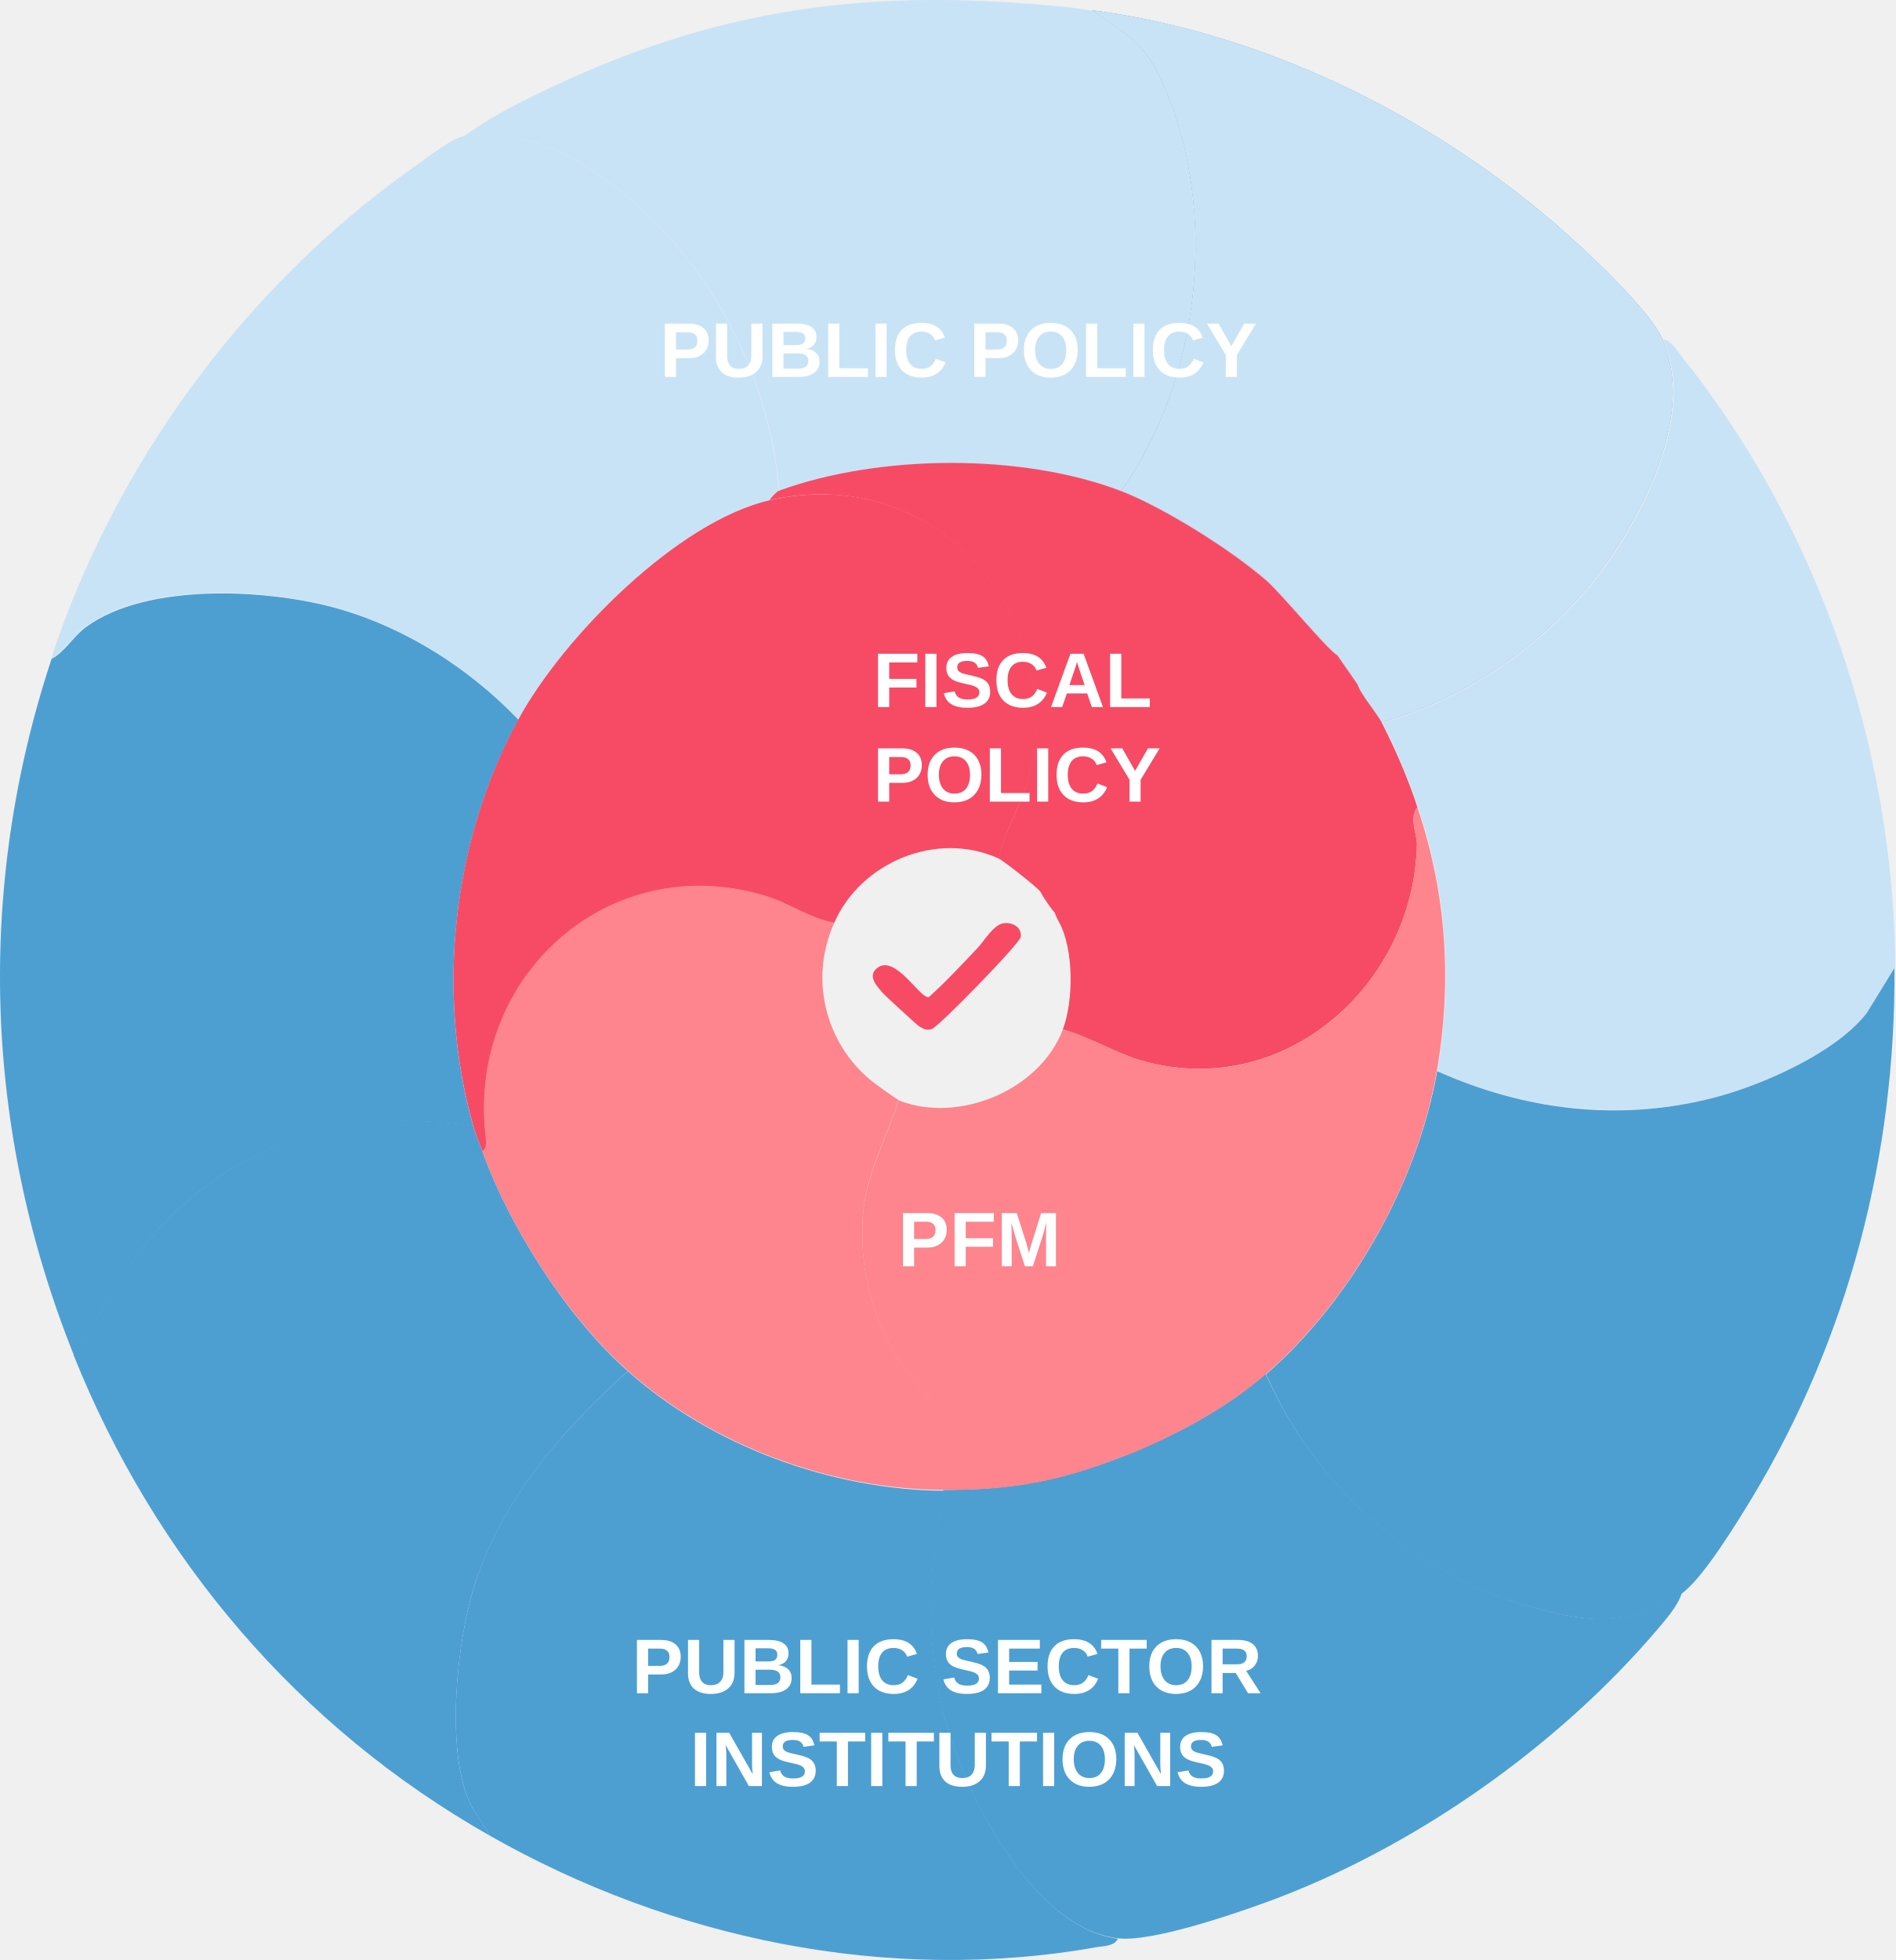
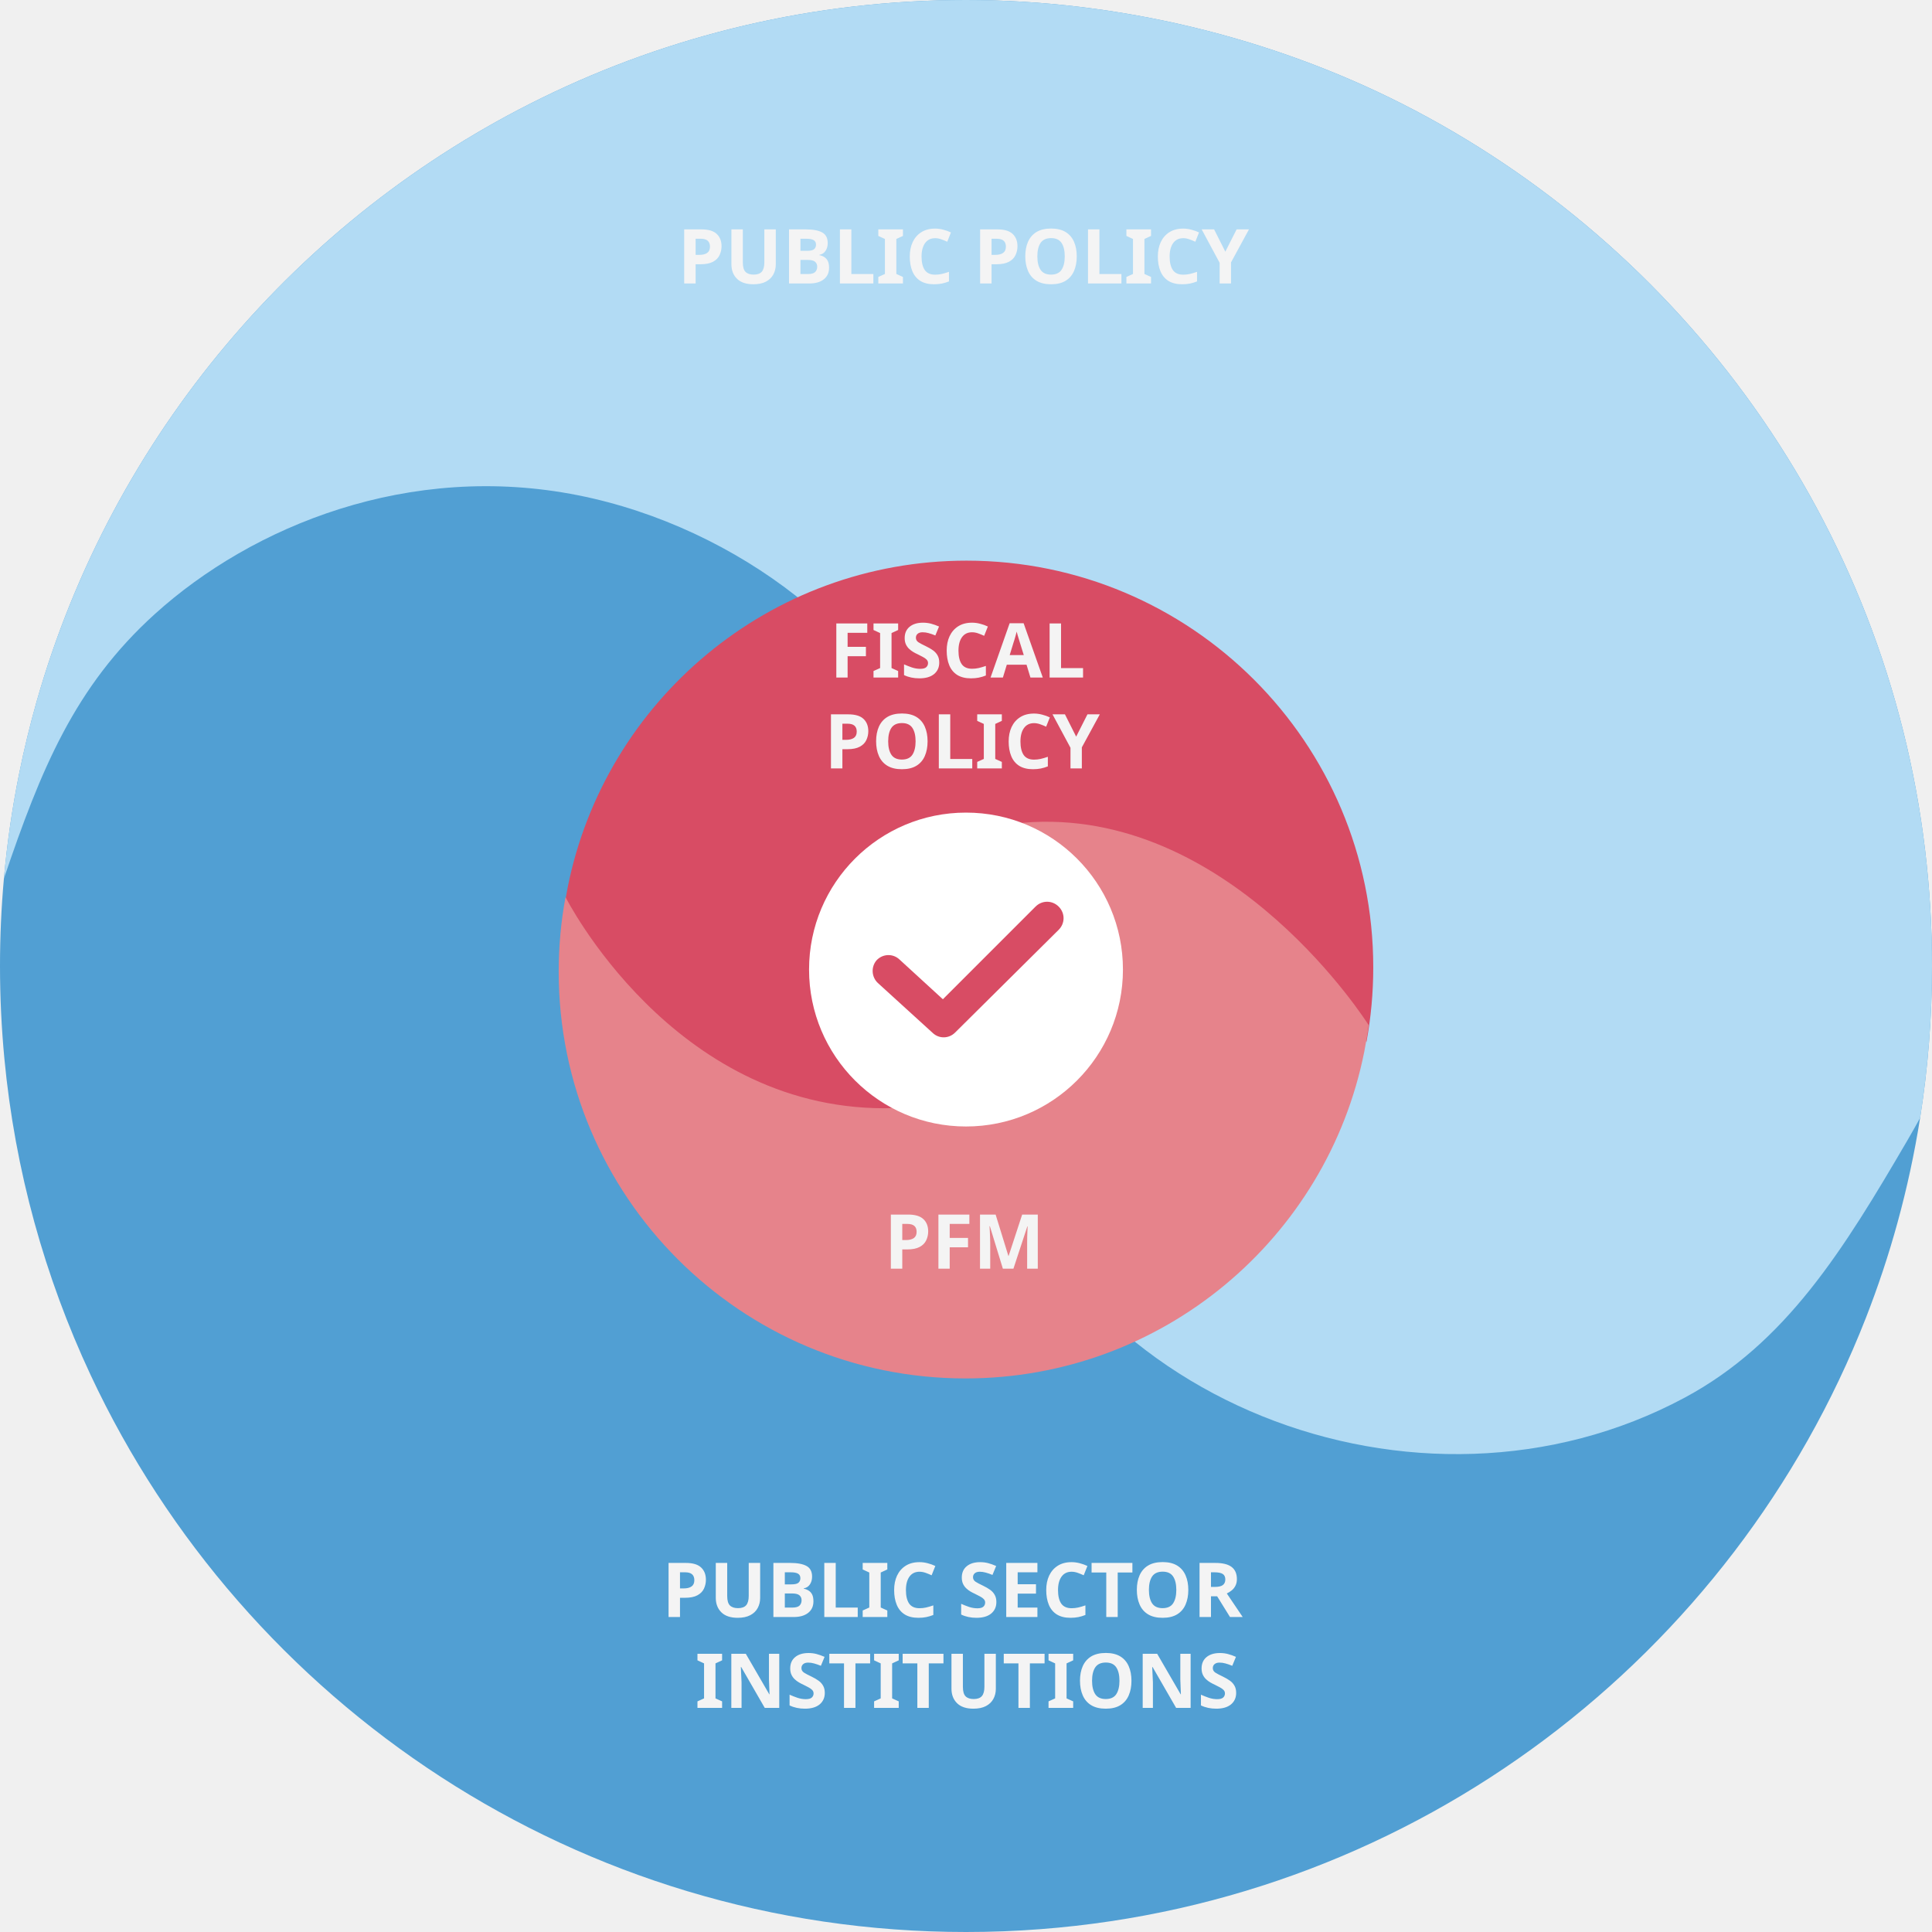
- <svg xmlns="http://www.w3.org/2000/svg" id="Layer_2" data-name="Layer 2" viewBox="0 0 441 455.93">
+ <svg xmlns="http://www.w3.org/2000/svg" id="OBJECTS" version="1.1" viewBox="0 0 425.2 425.2">
  <defs>
    <style>
-       .cls-1, .cls-2, .cls-3 {
-         isolation: isolate;
+       .st0 {
+         fill: #d84c64;
      }

-       .cls-4 {
-         fill: #c9e3f6;
+       .st1 {
+         fill: #519fd3;
      }

-       .cls-2 {
-         font-size: 18px;
+       .st2 {
+         fill: #fff;
      }

-       .cls-2, .cls-3 {
-         fill: #fff;
-         font-family: Arial-BoldMT, Arial;
-         font-weight: bold;
+       .st3 {
+         fill: #b2dbf4;
      }

-       .cls-5 {
-         fill: #fe848d;
+       .st4 {
+         fill: #e6838b;
      }

-       .cls-6 {
-         fill: #f74b65;
-       }
- 
-       .cls-7 {
-         fill: #4d9fd2;
-       }
- 
-       .cls-8 {
-         letter-spacing: -.02em;
-       }
- 
-       .cls-3 {
-         font-size: 18px;
-         font-weight: bold;
+       .st5 {
+         fill: #f4f4f4;
+         font-family: Montserrat-Bold, Montserrat;
+         font-size: 16.67px;
+         font-weight: 700;
      }
    </style>
  </defs>
-   <g id="Layer_1-2" data-name="Layer 1">
-     <g id="group0">
-       <path class="cls-6" d="M227.5,220.47c1.5-1.6,3.7-5.4,6-5.7,2.1-.3,4.3.9,4,3.2-.2,1.5-19.2,21-20.7,21.4-1.3.4-1.8,0-2.9-.6-.6-.4-7.8-7-8.6-7.9-1.4-1.6-3.5-3.9-1.2-5.7,4.2-3.3,9.9,7.1,12,6.8,4-3.6,7.7-7.6,11.4-11.5h0Z" />
+   <path class="st1" d="M212.6,425.2c-85.24,0-158.77-50.17-192.66-122.59-10.06-21.51-16.64-44.97-18.98-69.67C.33,226.24,0,219.46,0,212.6,0,206.11.29,199.69.86,193.36c.7-7.81,1.82-15.49,3.34-23.03,1.09-5.41,2.39-10.75,3.88-16.01C24.69,95.94,65.62,47.81,119.21,21.56c.02-.01.04-.02.06-.03C147.44,7.74,179.12,0,212.6,0s67.13,8.23,95.95,22.83c62.01,31.42,106.55,92.35,115.14,164.31.99,8.35,1.51,16.84,1.51,25.45,0,11.38-.89,22.55-2.62,33.45-1.23,7.8-2.89,15.46-4.95,22.96-1.97,7.2-4.32,14.24-7.01,21.12-29.08,74.21-98.66,128.1-181.56,134.45-5.43.42-10.92.63-16.46.63Z" />
+   <path class="st3" d="M215.66,243.41c-.09-.33-.17-.66-.26-.99-3.04-12.04-2.14-17.72-5.04-37.86-.38-2.65-3.5-24.05-6.69-34.61-8.73-28.87-41.38-53.96-76.4-60.94-37.23-7.42-71.73,6.73-93.17,26.11-17.7,16-25.13,34.31-33.24,58.23.7-7.81,1.82-15.49,3.34-23.03,1.09-5.41,2.39-10.75,3.88-16.01C24.69,95.94,65.62,47.81,119.21,21.56c.02-.01.04-.02.06-.03C147.44,7.74,179.12,0,212.6,0s67.13,8.23,95.95,22.83c62.01,31.42,106.55,92.35,115.14,164.31.99,8.35,1.51,16.84,1.51,25.45,0,11.38-.89,22.55-2.62,33.45-.89,1.62-1.8,3.22-2.72,4.81-14.09,24.13-26.76,44.77-49.11,56.76-58.41,31.35-137.72.93-155.09-64.21Z" />
+   <g>
+     <g>
+       <path class="st0" d="M300.73,229.32c.99-5.32,1.5-10.81,1.5-16.42,0-49.44-40.08-89.51-89.51-89.51-43.41,0-79.6,30.9-87.78,71.9-.38,1.93-.71,3.88-.97,5.85,0,0,29.38,46.83,73.9,44.7,44.52-2.13-2-62.99,32.65-62.99,46.8,0,70.21,46.48,70.21,46.48Z" />
+       <path class="st4" d="M124.46,197.44c-.99,5.32-1.5,10.81-1.5,16.42,0,49.44,40.08,89.51,89.51,89.51,43.41,0,79.6-30.9,87.78-71.9.38-1.93.71-3.88.97-5.85,0,0-29.38-46.83-73.9-44.7-44.52,2.13,2,62.99-32.65,62.99-46.8,0-70.21-46.48-70.21-46.48Z" />
    </g>
-     <g id="bottleneck_1">
-       <path class="cls-4" d="M254.1,2.47c8,5.9,12,7.1,16.4,17,13.1,29.3,8.8,68.7-9.6,94.8-23.1-8.8-56.3-8.5-79.5,0-2.5-27.3-16.2-53.7-37.9-70.5-10.9-8.5-21.7-13.7-35.6-12,5.2-3.9,11.5-7.2,17.3-10C167.1,1.37,203.1-3.03,249.3,1.77" />
-       <path class="cls-7" d="M311.4,152.47c-2.4-1.4-12.7-14-16.4-17.3-8.2-7.2-24.3-17.2-34.1-21,18.5-26.1,22.8-65.5,9.6-94.8-4.4-9.9-8.4-11.1-16.4-17,39.4,5.2,78,24,108,49.9,6.2,5.3,21.8,19.8,24.7,26.6,6.1,14.2-.4,30.7-7.4,43.2-12.4,22.3-33.5,38.7-57.9,46-1.2-2.4-5-6.6-5.7-9" />
-       <path class="cls-4" d="M311.4,152.47c-2.4-1.4-12.7-14-16.4-17.3-8.2-7.2-24.3-17.2-34.1-21,18.5-26.1,22.8-65.5,9.6-94.8-4.4-9.9-8.4-11.1-16.4-17,39.4,5.2,78,24,108,49.9,6.2,5.3,21.8,19.8,24.7,26.6,6.1,14.2-.4,30.7-7.4,43.2-12.4,22.3-33.5,38.7-57.9,46-1.2-2.4-5-6.6-5.7-9" />
-       <path class="cls-4" d="M440.8,225.17l-6.4,10.4c-7.2,9.5-25.5,17.4-36.9,20.1-21.5,5.1-43.1,2.4-63.1-6.5,3.6-21.1,2.3-41.2-4.5-61.5-2.2-6.5-5.1-13.4-8.2-19.5,24.3-7.3,45.5-23.7,57.9-46,7-12.6,13.5-29.1,7.4-43.2,1.9.2,3.3,2.7,4.5,4.2,31.8,39.8,49.2,91.1,49.5,142.1h0l-.2-.1Z" />
-       <path class="cls-7" d="M440.8,225.17c.3,43.5-10.7,86-33.1,123.2-3.4,5.6-11.6,19-16.4,22.3-12.5,8.6-23.6,6.5-37.3,2.5-26.4-7.8-48.5-28.4-59.4-53.5,19.9-17.3,35.2-44.5,39.8-70.5,20.1,9,41.6,11.7,63.1,6.5,11.4-2.7,29.7-10.6,36.9-20.1l6.4-10.4h0Z" />
-       <path class="cls-7" d="M391.3,370.67c-1,3-3.6,5.9-5.6,8.3-23.4,27.5-57,51.1-91,63.5-8,2.9-26.9,9.4-34.7,8.4-20.6-2.5-36.9-36-40.9-54-3.9-17.2-3-33.1.4-50.3,16.5,0,27.6-2.2,42.8-8.2,11.2-4.5,23.1-10.8,32.2-18.8,11,25,33,45.6,59.4,53.5,13.7,4.1,24.9,6.1,37.3-2.5l.1.1Z" />
-       <path class="cls-7" d="M219.6,346.67c-3.4,17.1-4.3,33.1-.4,50.3,4,18,20.3,51.4,40.9,54-.8,1.8-3.4,1.7-5.1,2-48.5,8.6-98.9-2-141.1-26-1.5-3-3.5-5-4.9-8.3-5.2-12.5-2.7-36.8,1.3-49.6,6.2-19.9,20.5-36.5,35.8-50.1,19.5,17.4,47.4,27.6,73.5,27.8v-.1Z" />
-       <path class="cls-7" d="M110.1,261.97c.5,1.9,1.6,4.1,2.2,6,6.4,17.7,19.7,38.5,33.8,51-15.3,13.6-29.5,30.2-35.8,50.1-4,12.9-6.5,37.2-1.3,49.6,1.4,3.3,3.4,5.2,4.9,8.3-44.4-25.2-77.8-64.4-96.8-111.8,4.6-5.5,7.3-12.4,11.2-18.4,9.6-14.4,23.6-26.1,40.1-31.9,13.8-4.8,27.2-5,41.6-3l.1.1Z" />
-       <path class="cls-7" d="M120.6,167.47c-15.4,28.3-19.2,63.5-10.5,94.5-14.4-2-27.8-1.8-41.6,3-16.5,5.7-30.6,17.4-40.1,31.9-4,6-6.6,12.9-11.2,18.4-20.9-52.1-22.9-108.5-5.2-162,3.2-1.7,4.9-5.1,8-7.4,14.3-10.5,43-8.9,59.3-4.1,15.7,4.6,30.2,14,41.4,25.7h-.1Z" />
-       <path class="cls-4" d="M107.8,31.67c13.9-1.7,24.7,3.6,35.6,12,21.7,16.8,35.4,43.2,37.9,70.5-.6.2-1.8,1.6-2.2,2.2-21.5,4.9-48.2,32-58.5,51-11.2-11.7-25.8-21.1-41.4-25.7-16.3-4.8-45.1-6.4-59.3,4.1-3.1,2.3-4.8,5.7-8,7.4,14.9-45.3,45-86.3,83.8-113.9,2.6-1.8,9.7-7.3,12.2-7.6h-.1Z" />
-       <g class="cls-1">
-         <text class="cls-2" transform="translate(147 393.87)">
-           <tspan x="0" y="0">PUBLIC SECTOR</tspan>
-         </text>
-         <text class="cls-2" transform="translate(160.5 415.47)">
-           <tspan x="0" y="0">INSTITUTIONS</tspan>
-         </text>
-       </g>
-       <g class="cls-1">
-         <text class="cls-2" transform="translate(153.5 87.67)">
-           <tspan x="0" y="0">PUBLIC POLICY</tspan>
-         </text>
-       </g>
-     </g>
-     <g id="role_A">
-       <path class="cls-6" d="M232.3,199.67c-14.4-6.5-32,.9-38.2,15-5.7-1-10.5-4.6-15.9-6.2-36.3-11-69.1,18.5-65.2,55.4.1,1.2.6,3.2-.7,4-.7-1.9-1.7-4.1-2.2-6-8.7-31-4.9-66.2,10.5-94.5,10.3-19,37-46.1,58.5-51,38.8-8.9,69,26.4,60.4,63.8-1.5,6.5-5.7,12.9-7.1,19.5h-.1Z" />
-       <path class="cls-6" d="M315.9,159.27c.7,2.3,4.4,6.5,5.7,9,3.1,6.1,6.1,13,8.2,19.5-2,2.4-.1,6.2-.1,8.6-.7,32.6-30.5,59.3-63.2,50.6-6.7-1.8-12.5-5.6-19.2-7.5,2.5-6.7,2.6-18.6-.9-25-1.3-2.4-.7-1.9-1.1-2.3s-2.2-2.8-3.2-4.7c-.5-.9-8.8-7.4-9.8-7.8,1.5-6.6,5.7-13,7.1-19.5,8.6-37.3-21.6-72.7-60.4-63.8.4-.6,1.7-2,2.2-2.2,23.2-8.5,56.4-8.8,79.5,0,9.9,3.8,25.9,13.8,34.1,21,3.7,3.3,14,15.9,16.4,17.3" />
-       <path class="cls-5" d="M334.3,249.17c-4.5,26-19.9,53.2-39.8,70.5-9.1,7.9-21.1,14.3-32.2,18.8-35.1,6.8-64.1-20.7-61.5-55.9.7-9.4,5.5-17.8,8.3-26.6,14,5.5,32.9-2.4,38.2-16.5,6.6,1.8,12.5,5.7,19.2,7.5,32.7,8.8,62.5-18,63.2-50.6,0-2.4-1.9-6.3.1-8.6,6.8,20.3,8.1,40.4,4.5,61.5v-.1Z" />
-       <path class="cls-5" d="M194.1,214.67c-5.8,12.9-2.2,27.8,8.6,36.7.7.6,6,4.4,6.4,4.5-2.8,8.8-7.6,17.2-8.3,26.6-2.6,35.2,26.4,62.7,61.5,55.9-15.2,6.1-26.2,8.3-42.8,8.2-26.1-.1-54-10.4-73.5-27.8-14.1-12.5-27.4-33.3-33.8-51,1.3-.8.8-2.8.7-4-3.9-36.9,28.9-66.4,65.2-55.4,5.4,1.6,10.2,5.3,15.9,6.2h0l.1.1Z" />
-       <text class="cls-3" transform="translate(203.1 164.47)">
-         <tspan x="0" y="0">FISCAL</tspan>
-       </text>
-       <text class="cls-3" transform="translate(203.1 186.47)">
-         <tspan x="0" y="0">POLICY</tspan>
-       </text>
-       <text class="cls-3" transform="translate(208.9 294.57)">
-         <tspan x="0" y="0">PFM</tspan>
-       </text>
-     </g>
+     <circle class="st2" cx="212.6" cy="213.38" r="34.54" />
  </g>
+   <path class="st0" d="M233.01,204.62l-22.81,22.63c-1.34,1.34-3.49,1.43-4.92.09l-12.08-11c-1.43-1.34-1.52-3.58-.27-5.01,1.34-1.43,3.58-1.52,5.01-.18l9.57,8.77,20.39-20.39c1.43-1.43,3.67-1.43,5.1,0,1.43,1.43,1.43,3.67,0,5.1Z" />
+   <text class="st5" transform="translate(149.08 62.39)">
+     <tspan x="0" y="0">PUBLIC POLICY</tspan>
+   </text>
+   <text class="st5" transform="translate(145.64 355.88)">
+     <tspan x="0" y="0">PUBLIC SECTOR</tspan>
+     <tspan x="7.33" y="20">INSTITUTIONS</tspan>
+   </text>
+   <text class="st5" transform="translate(182.56 149.12)">
+     <tspan x="0" y="0">FISCAL</tspan>
+     <tspan x="-1.18" y="20">POLICY</tspan>
+   </text>
+   <text class="st5" transform="translate(194.56 279.21)">
+     <tspan x="0" y="0">PFM</tspan>
+   </text>
</svg>
